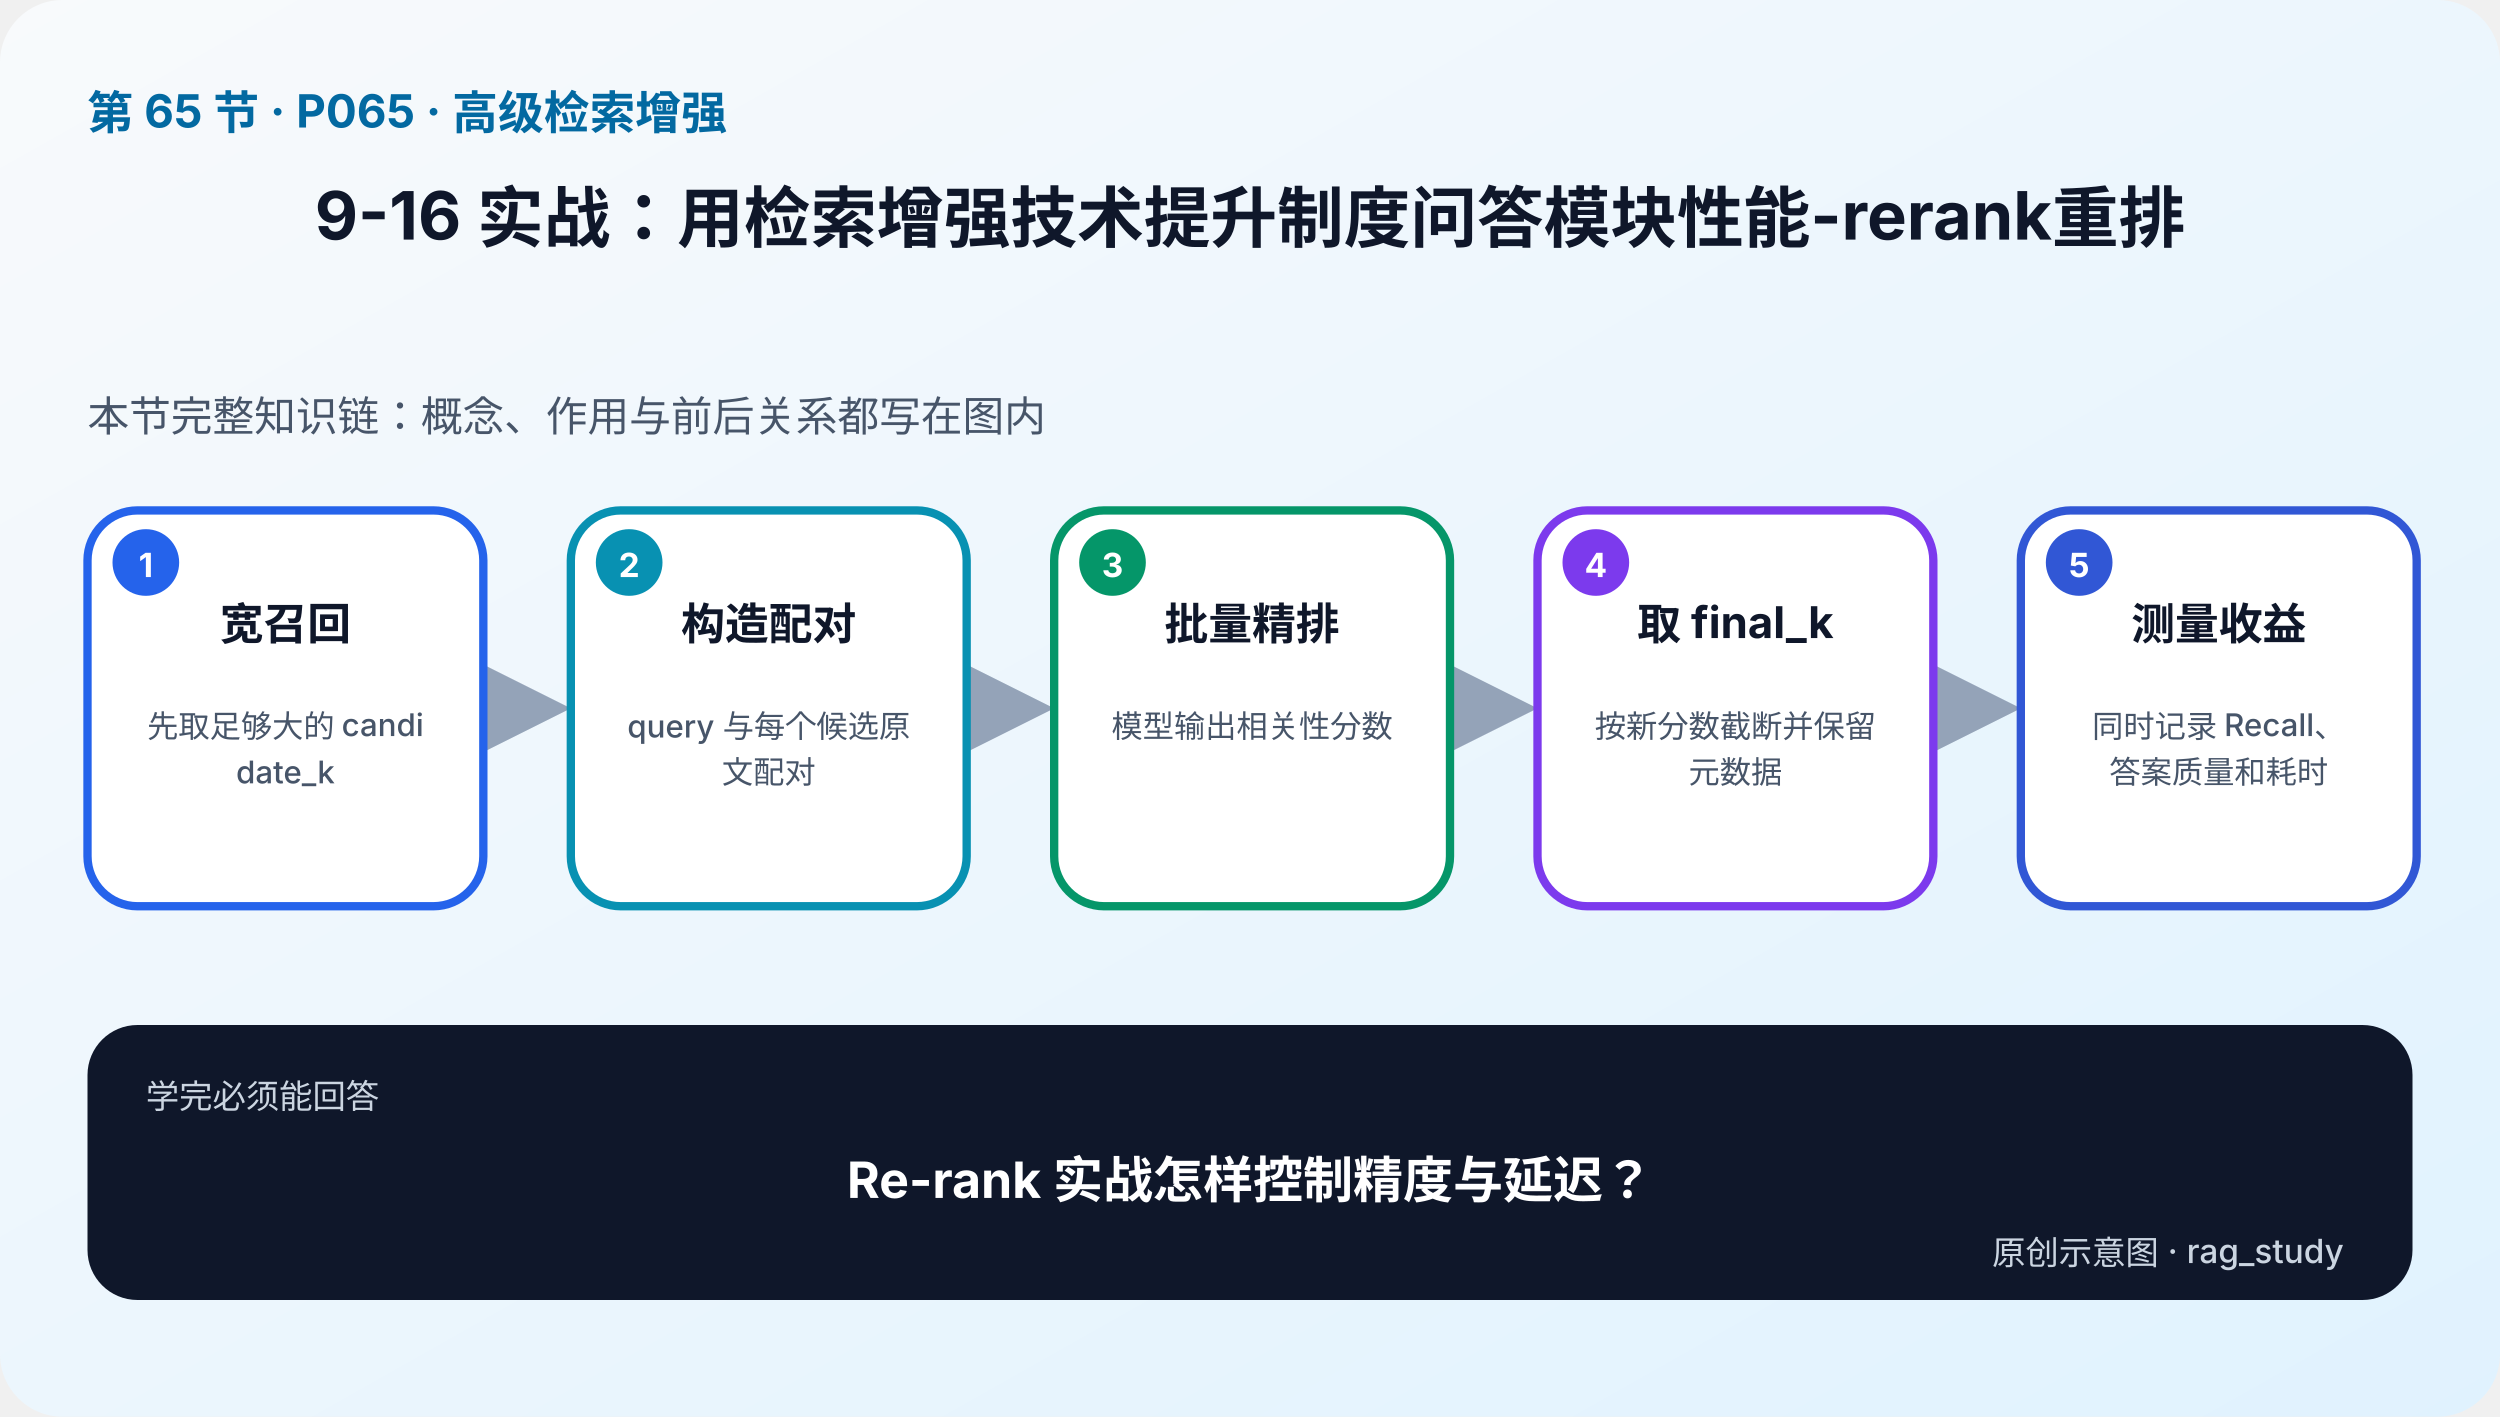
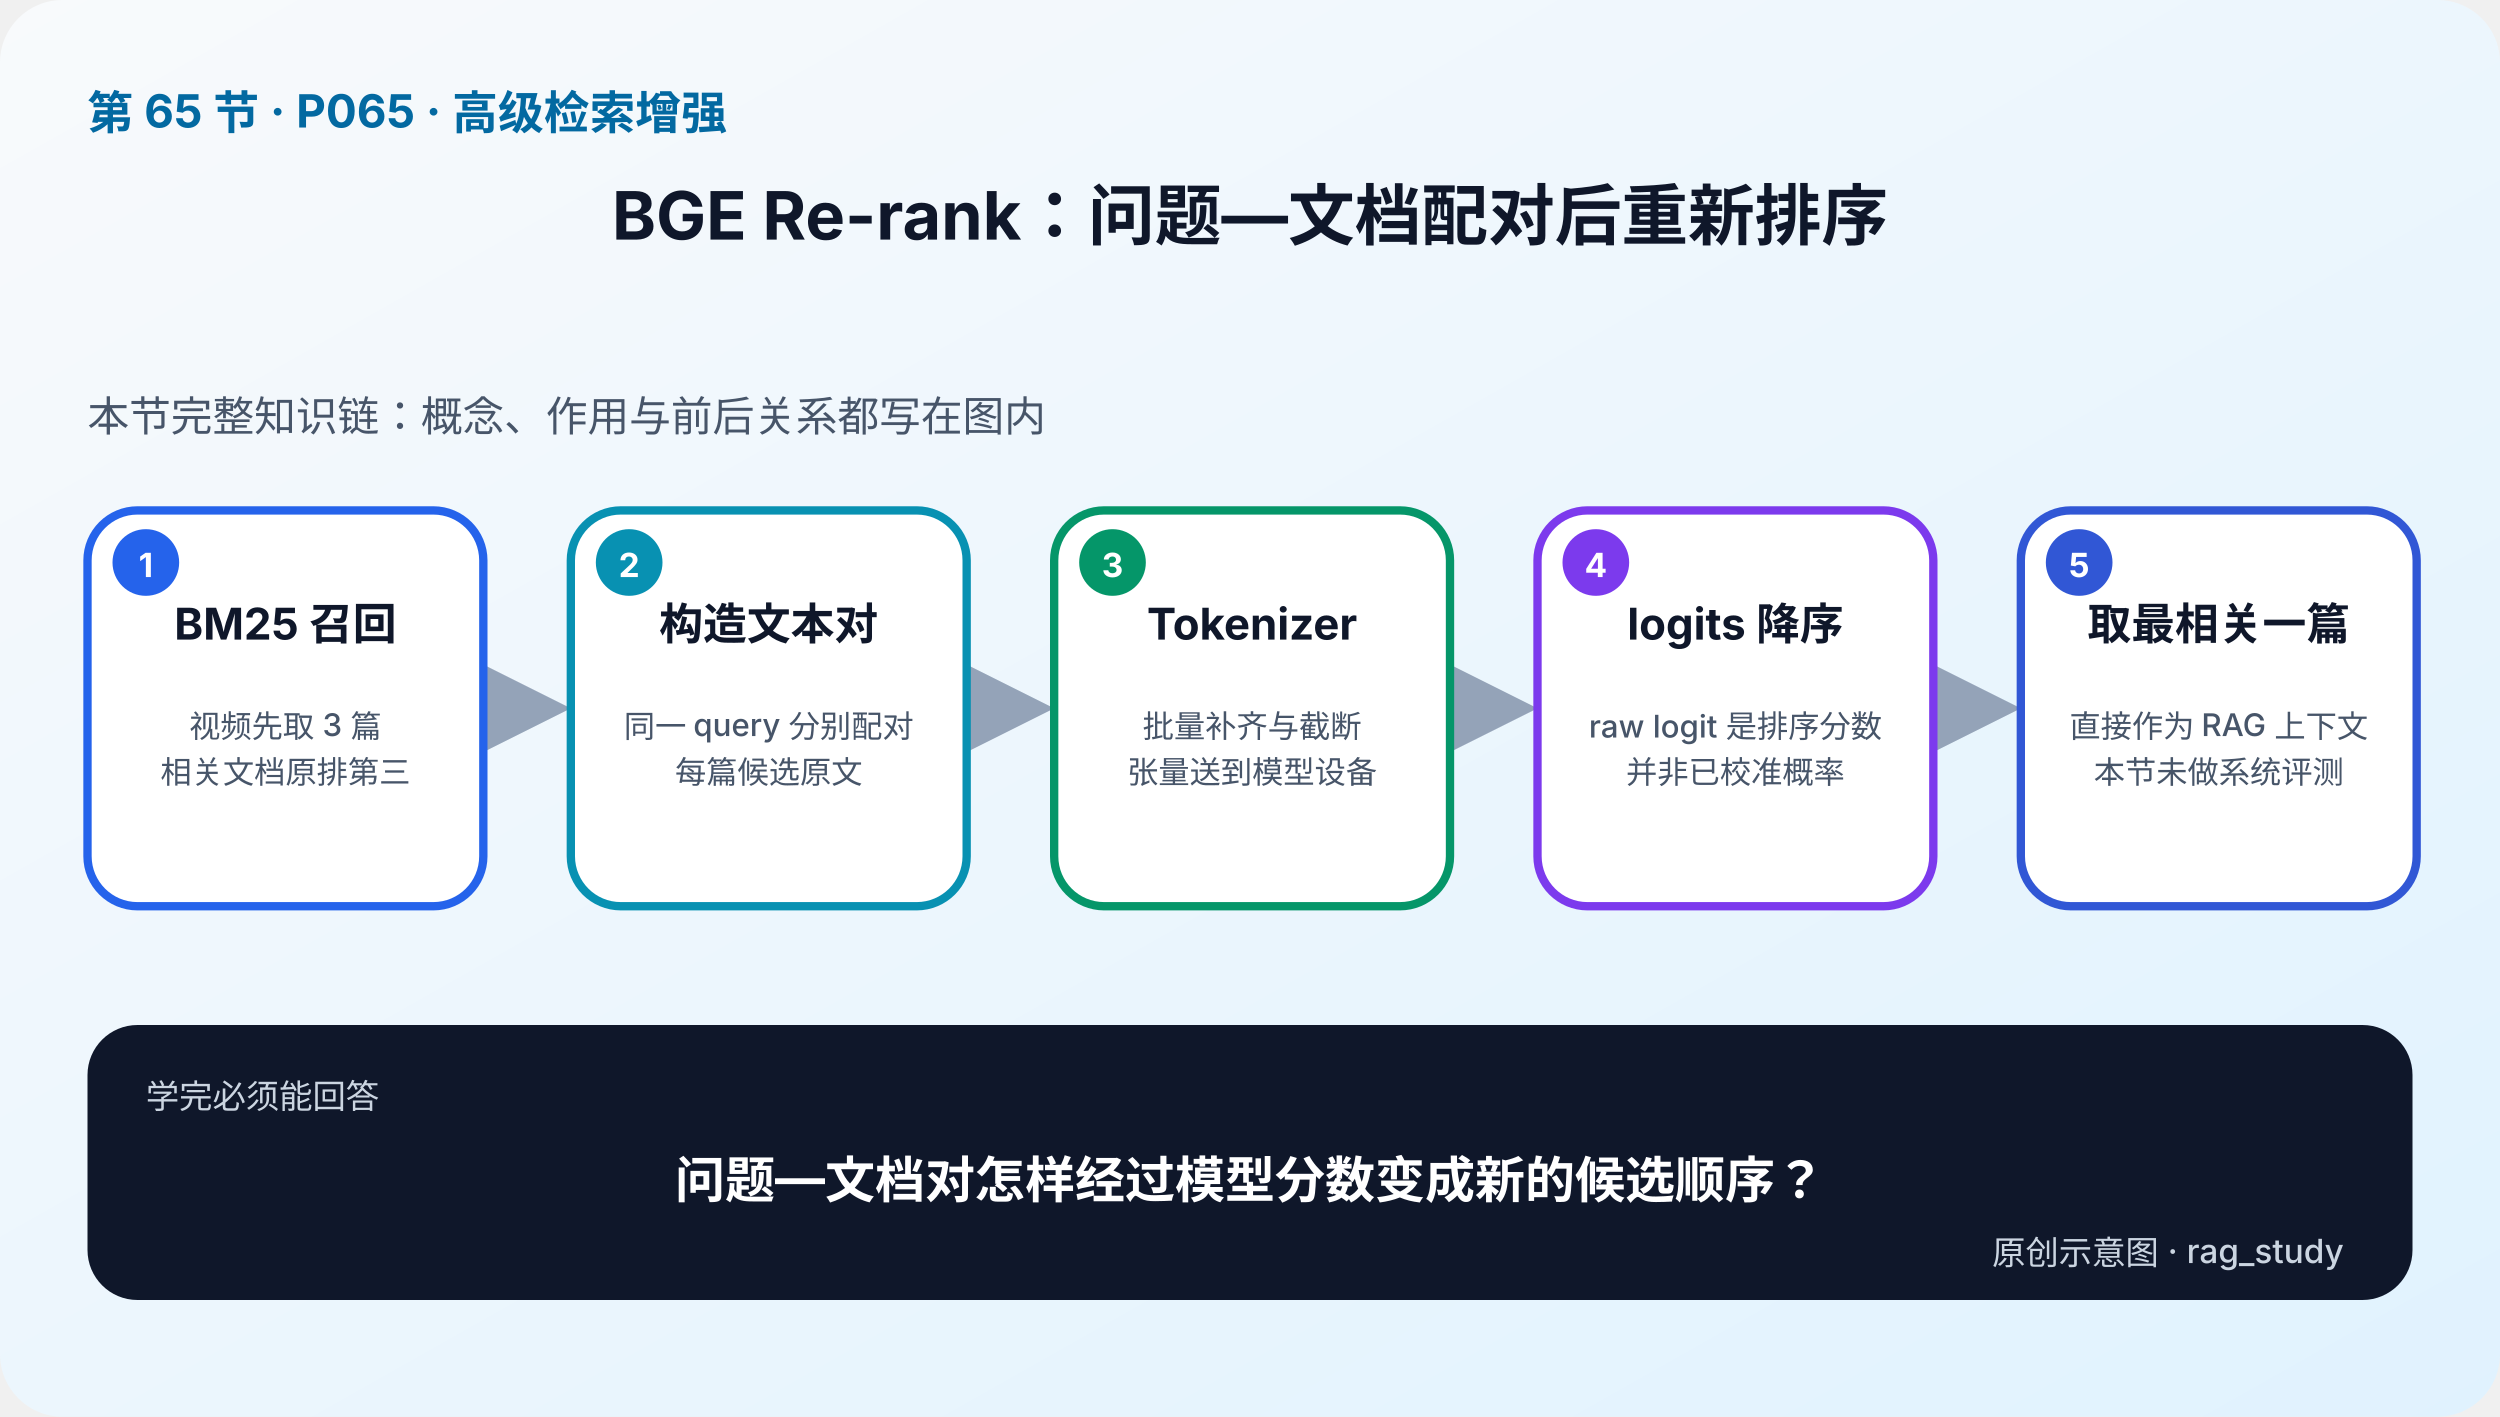
<svg xmlns="http://www.w3.org/2000/svg" role="img" width="1200" height="680" viewBox="0 0 1200 680">
  <defs>
    <linearGradient id="bg" x1="0" x2="1" y1="0" y2="1">
      <stop offset="0" stop-color="#f8fafc" />
      <stop offset="1" stop-color="#e0f2fe" />
    </linearGradient>
    <marker id="arrow" markerWidth="12" markerHeight="12" refX="10" refY="6" orient="auto">
      <path d="M0,0 L12,6 L0,12 z" fill="#94a3b8" />
    </marker>
    <style>
      .chapter { font: 700 22px -apple-system,BlinkMacSystemFont,"Segoe UI","PingFang SC",sans-serif; fill:#0369a1; }
      .title { font: 700 32px -apple-system,BlinkMacSystemFont,"Segoe UI","PingFang SC",sans-serif; fill:#0f172a; }
      .number { font: 700 16px -apple-system,BlinkMacSystemFont,"Segoe UI","PingFang SC",sans-serif; fill:white; }
      .node { font: 700 21px -apple-system,BlinkMacSystemFont,"Segoe UI","PingFang SC",sans-serif; fill:#0f172a; }
      .detail { font: 500 15px -apple-system,BlinkMacSystemFont,"Segoe UI","PingFang SC",sans-serif; fill:#475569; }
      .hint { font: 500 20px -apple-system,BlinkMacSystemFont,"Segoe UI","PingFang SC",sans-serif; fill:#475569; }
      .question { font: 700 24px -apple-system,BlinkMacSystemFont,"Segoe UI","PingFang SC",sans-serif; fill:white; }
      .brand { font: 500 16px -apple-system,BlinkMacSystemFont,"Segoe UI","PingFang SC",sans-serif; fill:#cbd5e1; }
    </style>
  </defs>
  <rect width="1200" height="680" rx="30" fill="url(#bg)" />
  <text x="42" y="62" class="chapter">第 65 节 · P065 · 高级检索增强</text>
-   <text x="600" y="115" text-anchor="middle" class="title">9-16 实战：用检索增强技术提升制度问答模块性能-rerank重排</text>
+   <text x="600" y="115" text-anchor="middle" class="title">BGE Re-rank：问题—文档配对后重新排序</text>
  <text x="42" y="207" class="hint">本节完整知识链：概念、作用与前后关系都写在图内</text>
  <path d="M 236 340 L 266 340" stroke="#94a3b8" stroke-width="4" marker-end="url(#arrow)" />
  <path d="M 468 340 L 498 340" stroke="#94a3b8" stroke-width="4" marker-end="url(#arrow)" />
  <path d="M 700 340 L 730 340" stroke="#94a3b8" stroke-width="4" marker-end="url(#arrow)" />
  <path d="M 932 340 L 962 340" stroke="#94a3b8" stroke-width="4" marker-end="url(#arrow)" />
  <rect x="42" y="245" width="190" height="190" rx="24" fill="white" stroke="#2563eb" stroke-width="4" />
  <circle cx="70" cy="270" r="16" fill="#2563eb" />
  <text x="70" y="277" text-anchor="middle" class="number">1</text>
-   <text x="137" y="307" text-anchor="middle" class="node">宽召回</text>
-   <text x="137" y="354" text-anchor="middle" class="detail">先取足够大的 candi</text>
-   <text x="137" y="376" text-anchor="middle" class="detail">date_k</text>
+   <text x="137" y="307" text-anchor="middle" class="node">BM25 召回</text>
+   <text x="137" y="354" text-anchor="middle" class="detail">视频先取 3 篇</text>
+   <text x="137" y="376" text-anchor="middle" class="detail">相关文档原排第三</text>
  <rect x="274" y="245" width="190" height="190" rx="24" fill="white" stroke="#0891b2" stroke-width="4" />
  <circle cx="302" cy="270" r="16" fill="#0891b2" />
  <text x="302" y="277" text-anchor="middle" class="number">2</text>
-   <text x="369" y="307" text-anchor="middle" class="node">构造配对</text>
-   <text x="369" y="354" text-anchor="middle" class="detail">query 与每个候选原</text>
-   <text x="369" y="376" text-anchor="middle" class="detail">文配对</text>
+   <text x="369" y="307" text-anchor="middle" class="node">构造文本对</text>
+   <text x="369" y="354" text-anchor="middle" class="detail">同一 query 分别配对</text>
+   <text x="369" y="376" text-anchor="middle" class="detail">每篇候选原文</text>
  <rect x="506" y="245" width="190" height="190" rx="24" fill="white" stroke="#059669" stroke-width="4" />
  <circle cx="534" cy="270" r="16" fill="#059669" />
  <text x="534" y="277" text-anchor="middle" class="number">3</text>
-   <text x="601" y="307" text-anchor="middle" class="node">批量精排</text>
-   <text x="601" y="354" text-anchor="middle" class="detail">模型输出相关性分数</text>
+   <text x="601" y="307" text-anchor="middle" class="node">Tokenizer</text>
+   <text x="601" y="354" text-anchor="middle" class="detail">批量补齐与截断</text>
+   <text x="601" y="376" text-anchor="middle" class="detail">张量送到模型设备</text>
  <rect x="738" y="245" width="190" height="190" rx="24" fill="white" stroke="#7c3aed" stroke-width="4" />
  <circle cx="766" cy="270" r="16" fill="#7c3aed" />
  <text x="766" y="277" text-anchor="middle" class="number">4</text>
-   <text x="833" y="307" text-anchor="middle" class="node">取 final_k</text>
-   <text x="833" y="354" text-anchor="middle" class="detail">按新分数截断并保留</text>
-   <text x="833" y="376" text-anchor="middle" class="detail">元数据</text>
+   <text x="833" y="307" text-anchor="middle" class="node">logits 降序</text>
+   <text x="833" y="354" text-anchor="middle" class="detail">raw logit 是排序分数</text>
+   <text x="833" y="376" text-anchor="middle" class="detail">并非已校准概率</text>
  <rect x="970" y="245" width="190" height="190" rx="24" fill="white" stroke="#3157d5" stroke-width="4" />
  <circle cx="998" cy="270" r="16" fill="#3157d5" />
  <text x="998" y="277" text-anchor="middle" class="number">5</text>
-   <text x="1065" y="307" text-anchor="middle" class="node">测量收益</text>
-   <text x="1065" y="354" text-anchor="middle" class="detail">同时记录 Recall、</text>
-   <text x="1065" y="376" text-anchor="middle" class="detail">答案质量和耗时</text>
+   <text x="1065" y="307" text-anchor="middle" class="node">取最相关一篇</text>
+   <text x="1065" y="354" text-anchor="middle" class="detail">直接作为 RAG 上下文</text>
+   <text x="1065" y="376" text-anchor="middle" class="detail">本节未做系统评测</text>
  <rect x="42" y="492" width="1116" height="132" rx="24" fill="#0f172a" />
  <text x="70" y="532" class="brand">学完必须能回答</text>
-   <text x="600" y="575" text-anchor="middle" class="question">Re-rank 实战怎样控制精度与延迟？</text>
+   <text x="600" y="575" text-anchor="middle" class="question">问题—文档对怎样经过模型分数变成新的候选顺序？</text>
  <text x="1125" y="607" text-anchor="end" class="brand">原创示意图 · rag_study</text>
</svg>
